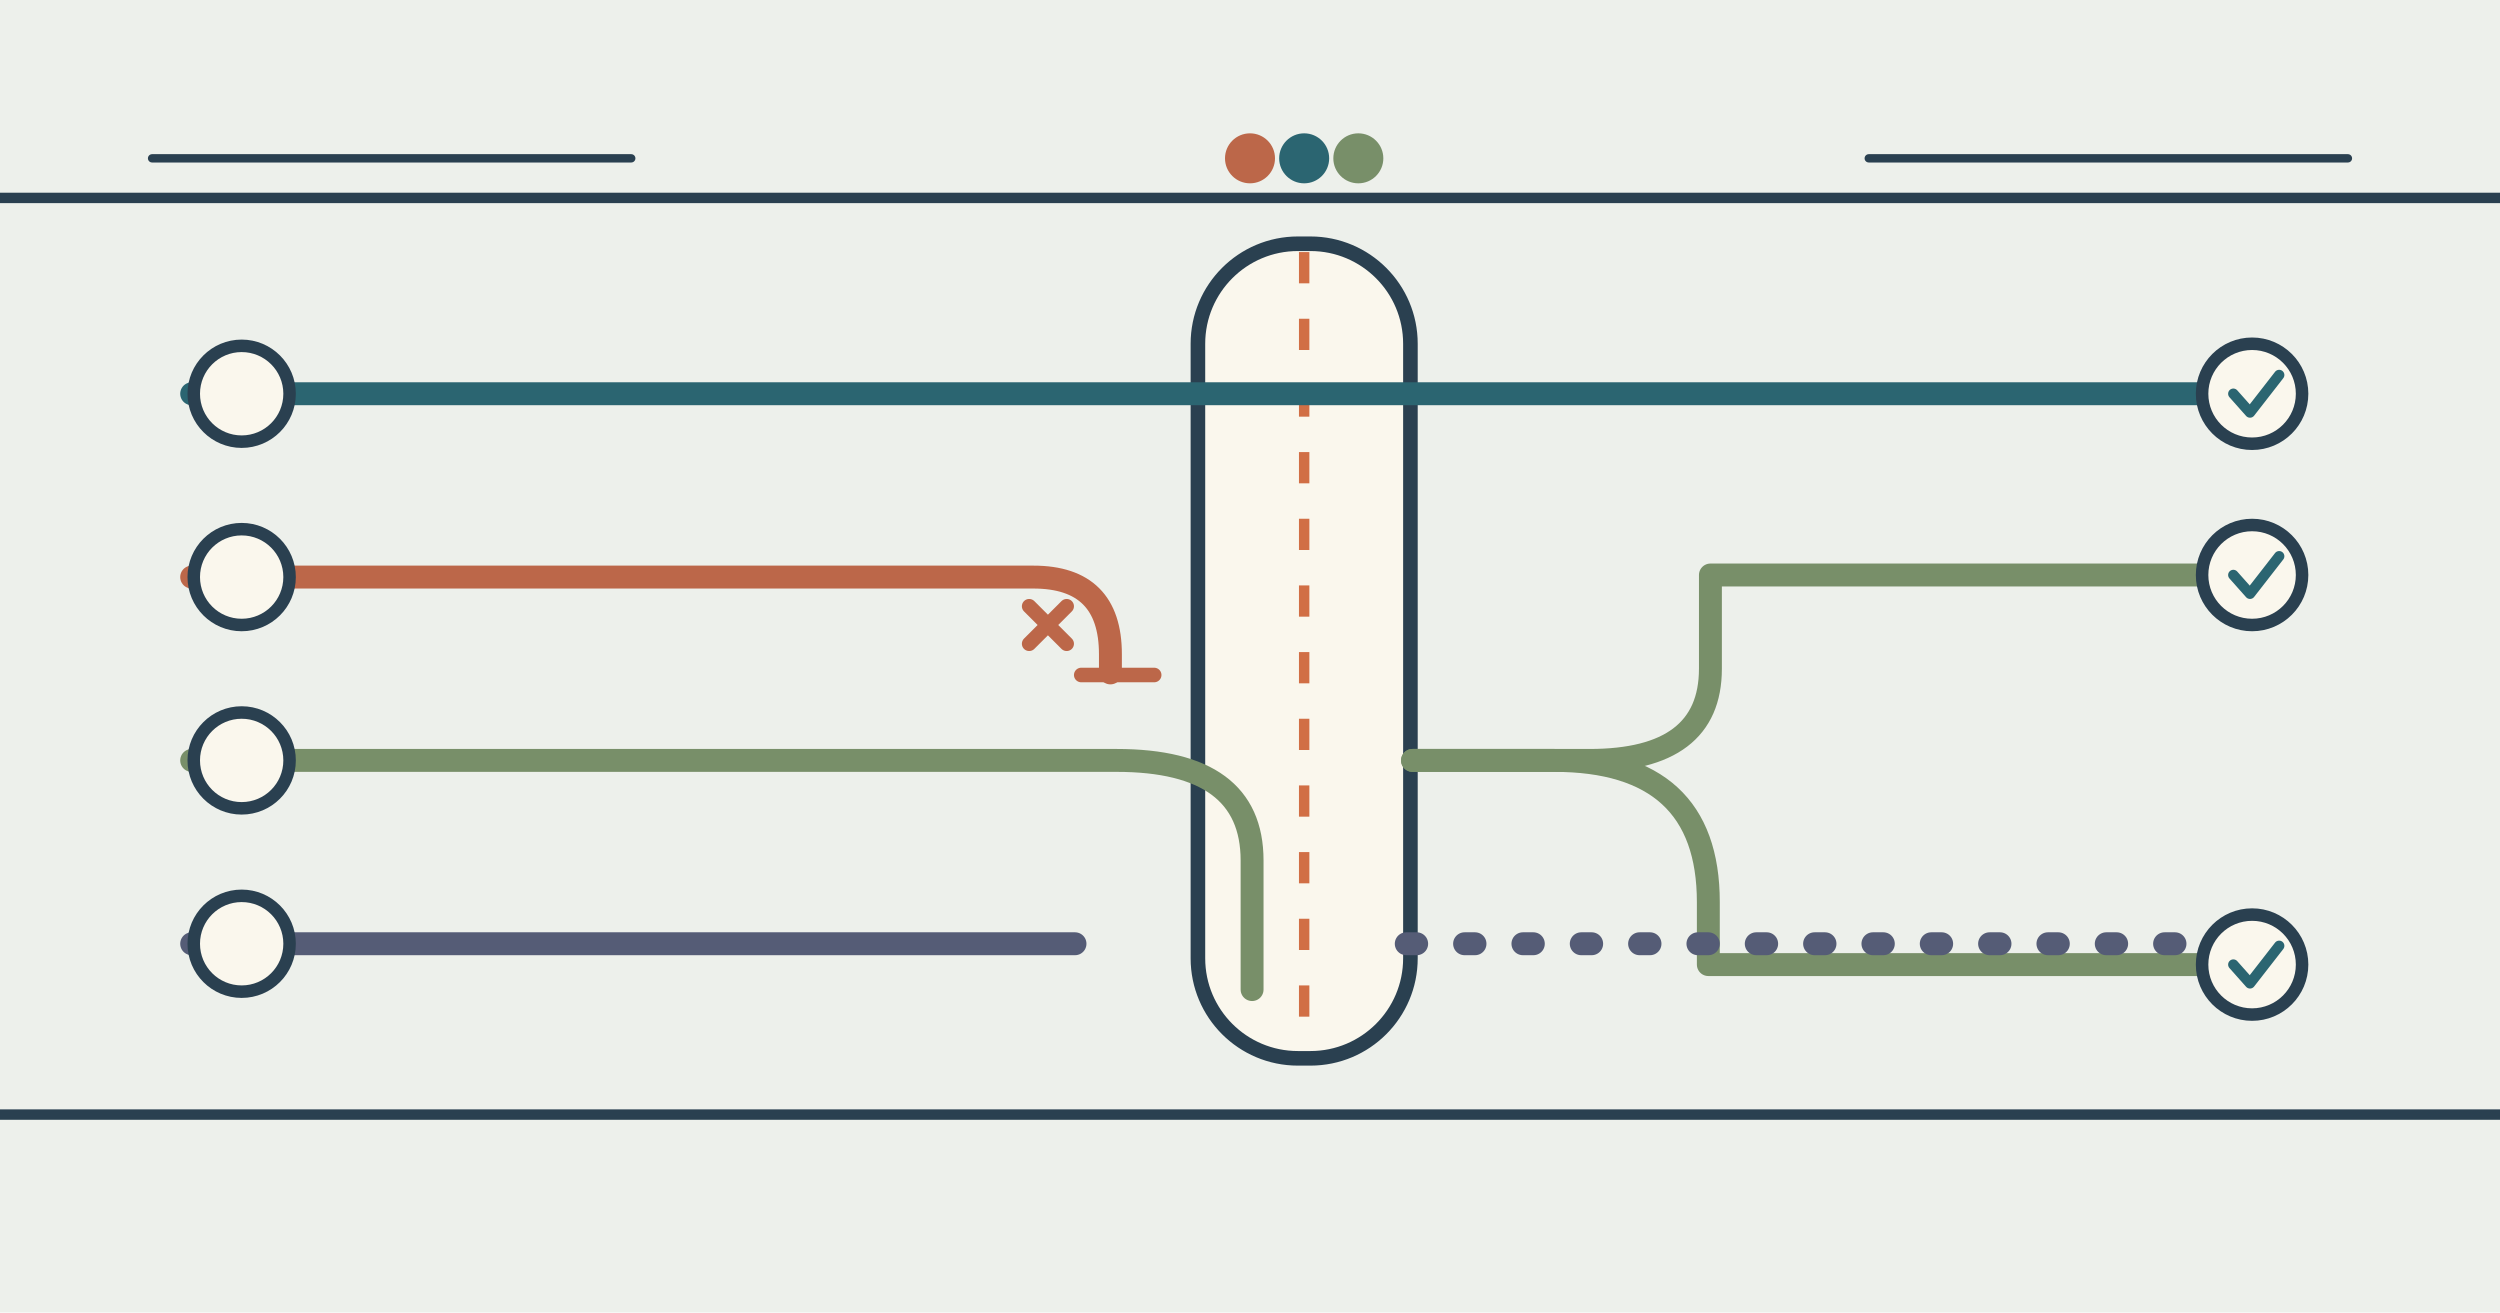
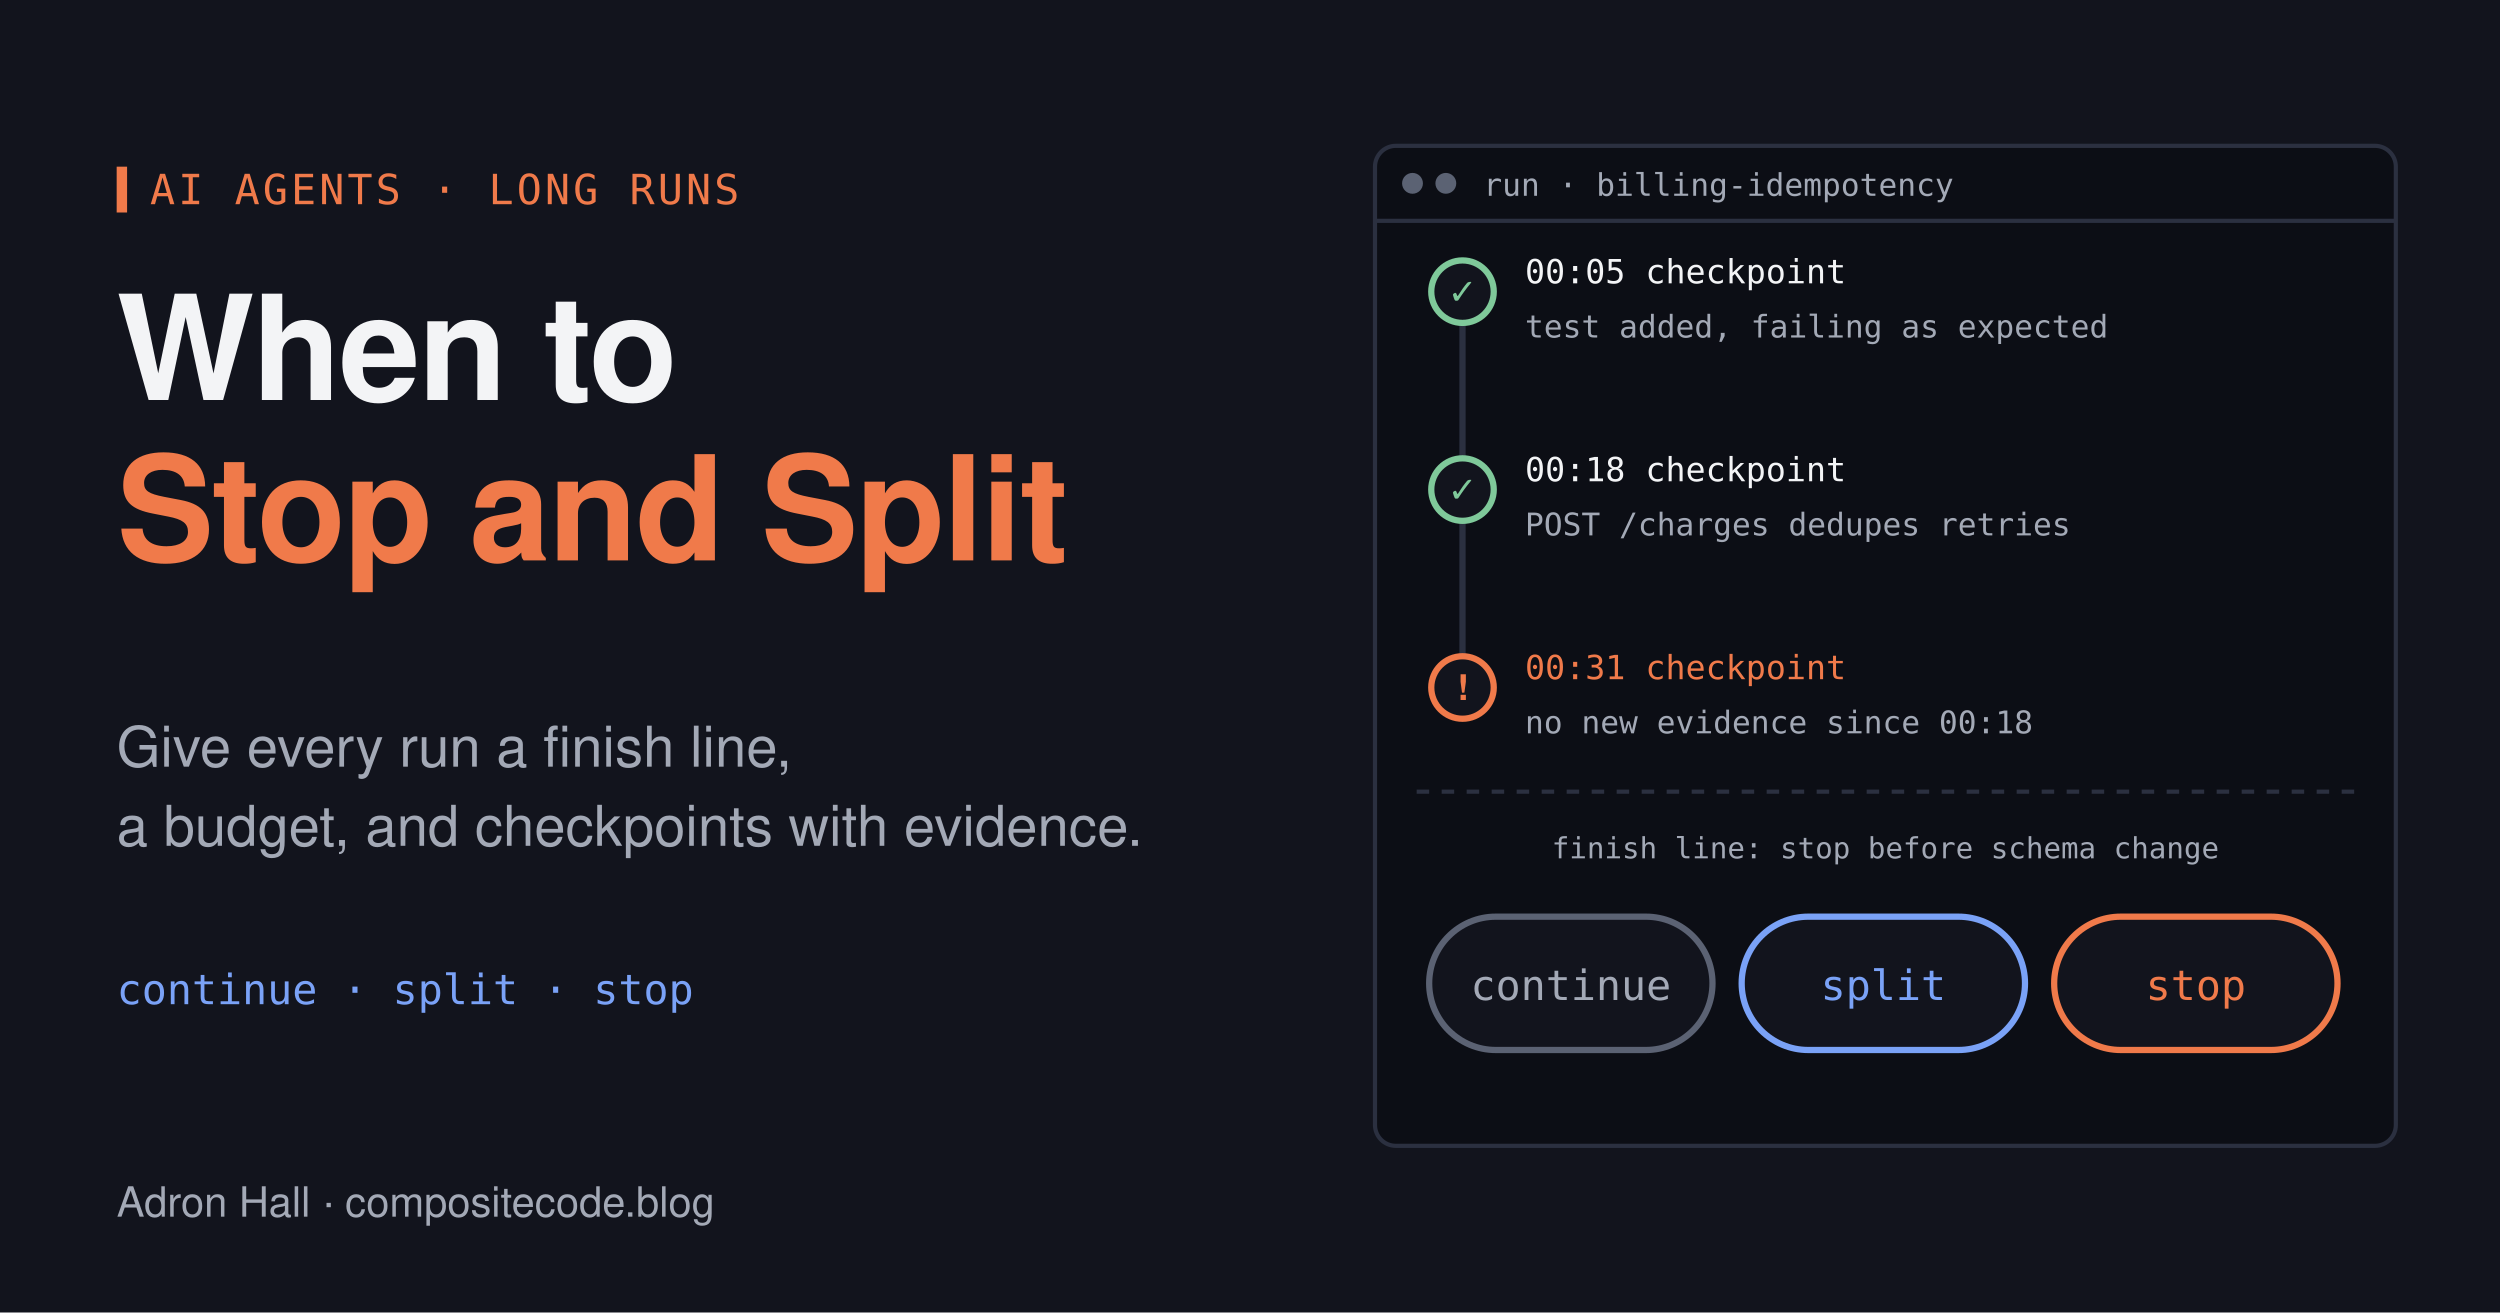
- <svg xmlns="http://www.w3.org/2000/svg" viewBox="0 0 1200 630" role="img" aria-labelledby="title desc">
-   <rect width="1200" height="630" fill="#edf0eb" />
-   <path d="M0 95H1200M0 535H1200" stroke="#2a4050" stroke-width="5" />
-   <rect x="575" y="117" width="102" height="391" rx="48" fill="#faf7ed" stroke="#2a4050" stroke-width="7" />
-   <path d="M626 121v381" stroke="#d16f45" stroke-width="5" stroke-dasharray="15 17" />
-   <g stroke-linecap="round" stroke-linejoin="round" fill="none" stroke-width="11">
-     <path d="M92 189H1085" stroke="#2b6571" />
-     <path d="M92 277h404q37 0 37 37v9" stroke="#bc6749" />
-     <path d="M92 365h444q65 0 65 48v62" stroke="#788f69" />
-     <path d="M678 365h85q58 0 58-44v-45h263" stroke="#788f69" />
-     <path d="M678 365h68q74 0 74 68v30h264" stroke="#788f69" />
-     <path d="M92 453h424" stroke="#555c76" />
-     <path d="M675 453h410" stroke="#555c76" stroke-dasharray="5 23" />
-   </g>
-   <g fill="#faf7ed" stroke="#2a4050" stroke-width="6">
-     <circle cx="116" cy="189" r="23" />
-     <circle cx="116" cy="277" r="23" />
-     <circle cx="116" cy="365" r="23" />
-     <circle cx="116" cy="453" r="23" />
-     <circle cx="1081" cy="189" r="24" />
-     <circle cx="1081" cy="276" r="24" />
-     <circle cx="1081" cy="463" r="24" />
-   </g>
-   <path d="m1072 189 8 9 14-18M1072 276l8 9 14-18M1072 463l8 9 14-18" fill="none" stroke="#2b6571" stroke-width="5" stroke-linecap="round" stroke-linejoin="round" />
-   <g stroke="#bc6749" stroke-width="7" stroke-linecap="round">
-     <path d="M494 291l18 18m0-18-18 18" />
-     <path d="M519 324h35" />
-   </g>
-   <path d="M73 76h230M897 76h230" stroke="#2a4050" stroke-width="4" stroke-linecap="round" />
-   <circle cx="600" cy="76" r="12" fill="#bc6749" />
-   <circle cx="626" cy="76" r="12" fill="#2b6571" />
-   <circle cx="652" cy="76" r="12" fill="#788f69" />
+ <svg xmlns="http://www.w3.org/2000/svg" width="1200" height="630" viewBox="0 0 1200 630">
+   <rect width="1200" height="630" fill="#12141d" />
+   <rect x="56" y="80" width="5" height="22" fill="#f07a4a" />
+   <text x="72" y="98" font-family="Menlo, monospace" font-size="20" fill="#f07a4a" letter-spacing="1.5">AI AGENTS · LONG RUNS</text>
+   <text x="56" y="192" font-family="Helvetica Neue, Helvetica, Arial, sans-serif" font-weight="700" font-size="70" letter-spacing="-1">
+     <tspan fill="#f3f4f6">When to</tspan>
+   </text>
+   <text x="56" y="269" font-family="Helvetica Neue, Helvetica, Arial, sans-serif" font-weight="700" font-size="70" letter-spacing="-1">
+     <tspan fill="#f07a4a">Stop and Split</tspan>
+   </text>
+   <text x="56" y="368" font-family="Helvetica Neue, Helvetica, Arial, sans-serif" font-size="27" fill="#a3a9b6">Give every run a finish line,</text>
+   <text x="56" y="406" font-family="Helvetica Neue, Helvetica, Arial, sans-serif" font-size="27" fill="#a3a9b6">a budget, and checkpoints with evidence.</text>
+   <text x="56" y="482" font-family="Menlo, monospace" font-size="20" fill="#7aa2f7">continue · split · stop</text>
+   <text x="56" y="584" font-family="Helvetica Neue, Helvetica, Arial, sans-serif" font-size="20" fill="#a3a9b6">Adron Hall · compositecode.blog</text>
+   <rect x="660" y="70" width="490" height="480" rx="10" fill="#0c0e15" stroke="#2b3040" stroke-width="2" />
+   <circle cx="678" cy="88" r="5" fill="#5b6273" />
+   <circle cx="694" cy="88" r="5" fill="#5b6273" />
+   <text x="712" y="94" font-family="Menlo, monospace" font-size="15" fill="#a3a9b6">run · billing-idempotency</text>
+   <line x1="660" y1="106" x2="1150" y2="106" stroke="#2b3040" stroke-width="2" />
+   <line x1="702" y1="140" x2="702" y2="330" stroke="#2b3040" stroke-width="3" />
+   <circle cx="702" cy="140" r="15" fill="#12141d" stroke="#7fc99a" stroke-width="3" />
+   <text x="702" y="146" font-family="Helvetica Neue, Helvetica, Arial, sans-serif" font-weight="700" font-size="17" fill="#7fc99a" text-anchor="middle">✓</text>
+   <text x="732" y="136" font-family="Menlo, monospace" font-size="16" fill="#f3f4f6" text-anchor="start" font-weight="400">00:05  checkpoint</text>
+   <text x="732" y="162" font-family="Menlo, monospace" font-size="15" fill="#a3a9b6" text-anchor="start" font-weight="400">test added, failing as expected</text>
+   <circle cx="702" cy="235" r="15" fill="#12141d" stroke="#7fc99a" stroke-width="3" />
+   <text x="702" y="241" font-family="Helvetica Neue, Helvetica, Arial, sans-serif" font-weight="700" font-size="17" fill="#7fc99a" text-anchor="middle">✓</text>
+   <text x="732" y="231" font-family="Menlo, monospace" font-size="16" fill="#f3f4f6" text-anchor="start" font-weight="400">00:18  checkpoint</text>
+   <text x="732" y="257" font-family="Menlo, monospace" font-size="15" fill="#a3a9b6" text-anchor="start" font-weight="400">POST /charges dedupes retries</text>
+   <circle cx="702" cy="330" r="15" fill="#12141d" stroke="#f07a4a" stroke-width="3" />
+   <text x="702" y="336" font-family="Helvetica Neue, Helvetica, Arial, sans-serif" font-weight="700" font-size="17" fill="#f07a4a" text-anchor="middle">!</text>
+   <text x="732" y="326" font-family="Menlo, monospace" font-size="16" fill="#f07a4a" text-anchor="start" font-weight="400">00:31  checkpoint</text>
+   <text x="732" y="352" font-family="Menlo, monospace" font-size="15" fill="#a3a9b6" text-anchor="start" font-weight="400">no new evidence since 00:18</text>
+   <line x1="680" y1="380" x2="1130" y2="380" stroke="#2b3040" stroke-width="2" stroke-dasharray="6 6" />
+   <text x="905" y="412" font-family="Menlo, monospace" font-size="14" fill="#a3a9b6" text-anchor="middle" font-weight="400">finish line: stop before schema change</text>
+   <rect x="686" y="440" width="136" height="64" rx="32" fill="#12141d" stroke="#5b6273" stroke-width="3" />
+   <text x="754" y="480" font-family="Menlo, monospace" font-size="20" fill="#a3a9b6" text-anchor="middle">continue</text>
+   <rect x="836" y="440" width="136" height="64" rx="32" fill="#12141d" stroke="#7aa2f7" stroke-width="3" />
+   <text x="904" y="480" font-family="Menlo, monospace" font-size="20" fill="#7aa2f7" text-anchor="middle">split</text>
+   <rect x="986" y="440" width="136" height="64" rx="32" fill="#12141d" stroke="#f07a4a" stroke-width="3" />
+   <text x="1054" y="480" font-family="Menlo, monospace" font-size="20" fill="#f07a4a" text-anchor="middle">stop</text>
</svg>
